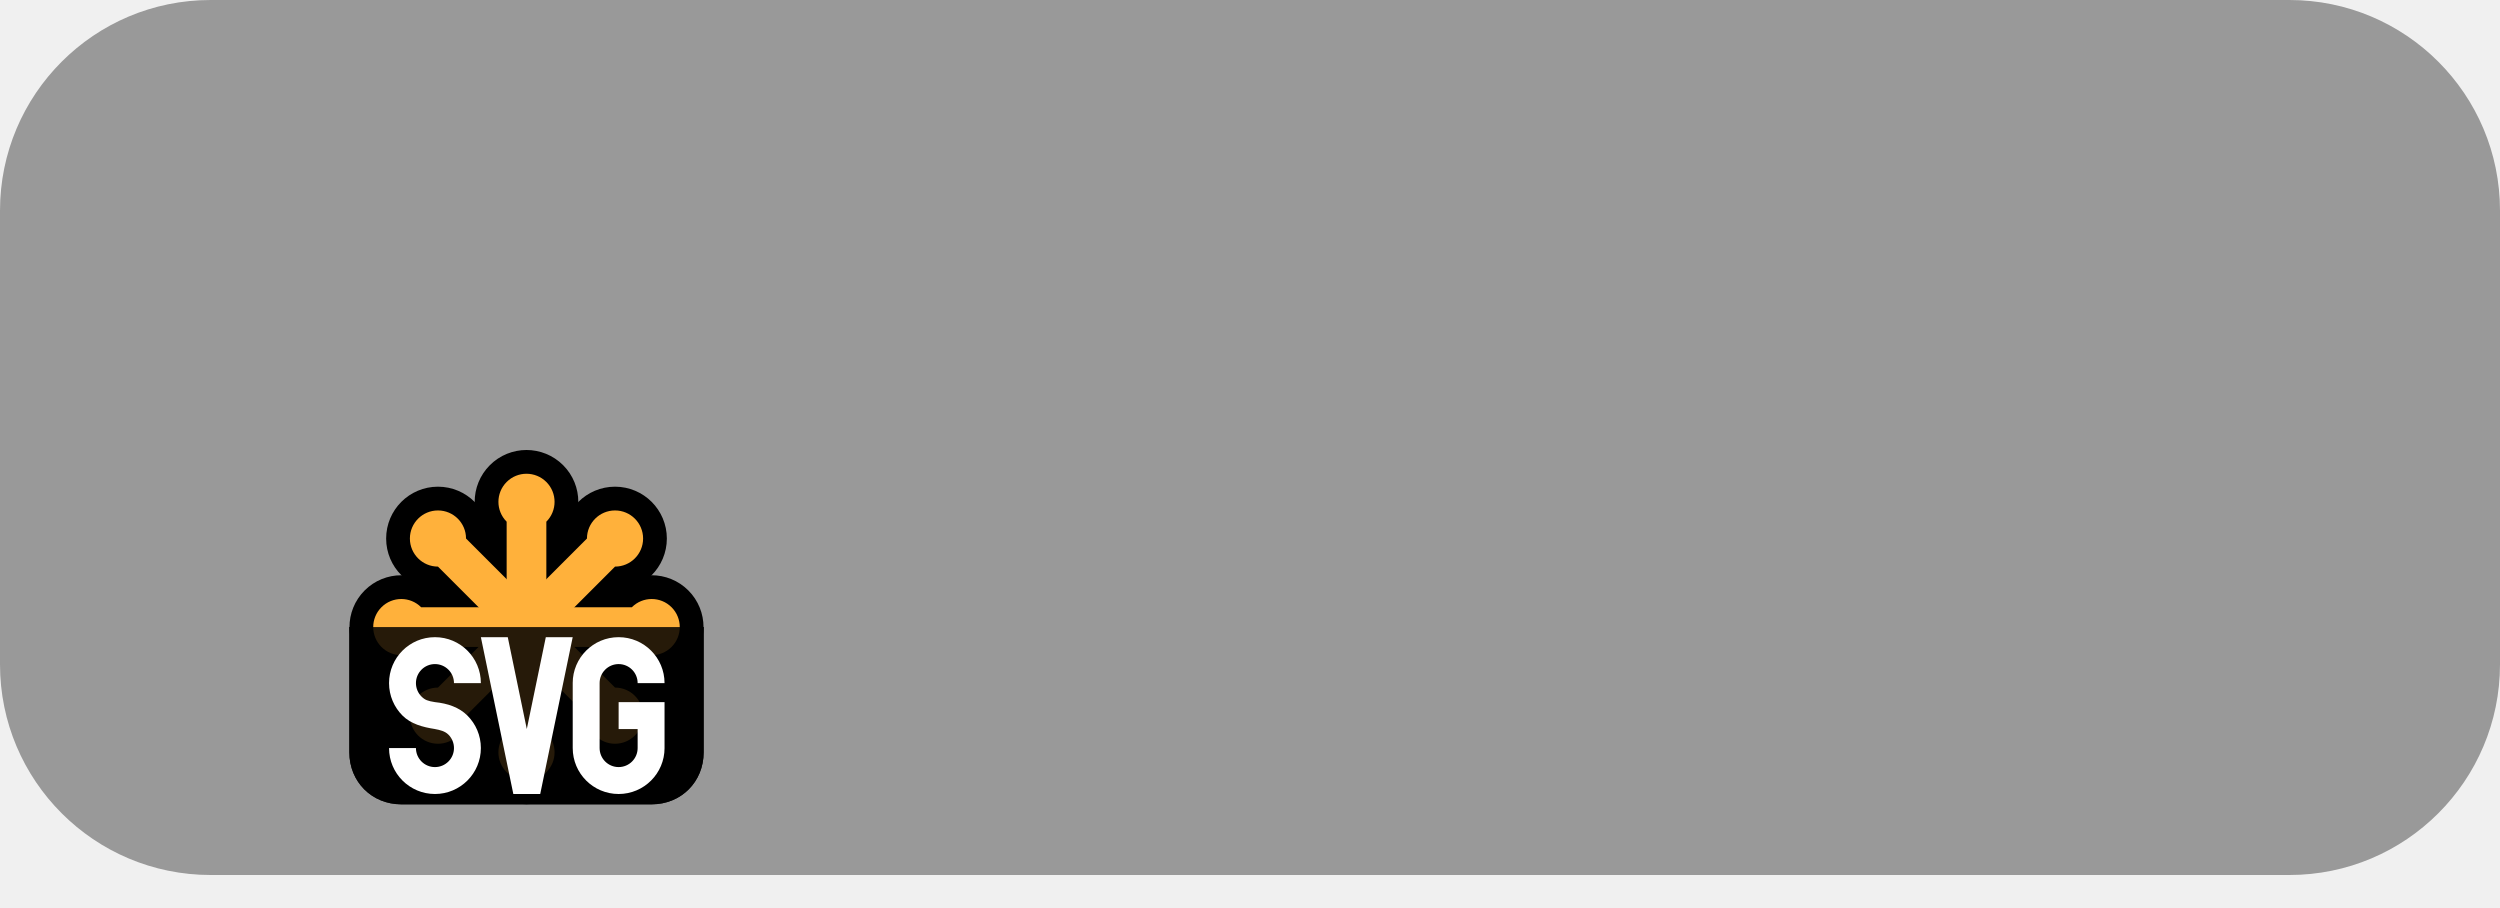
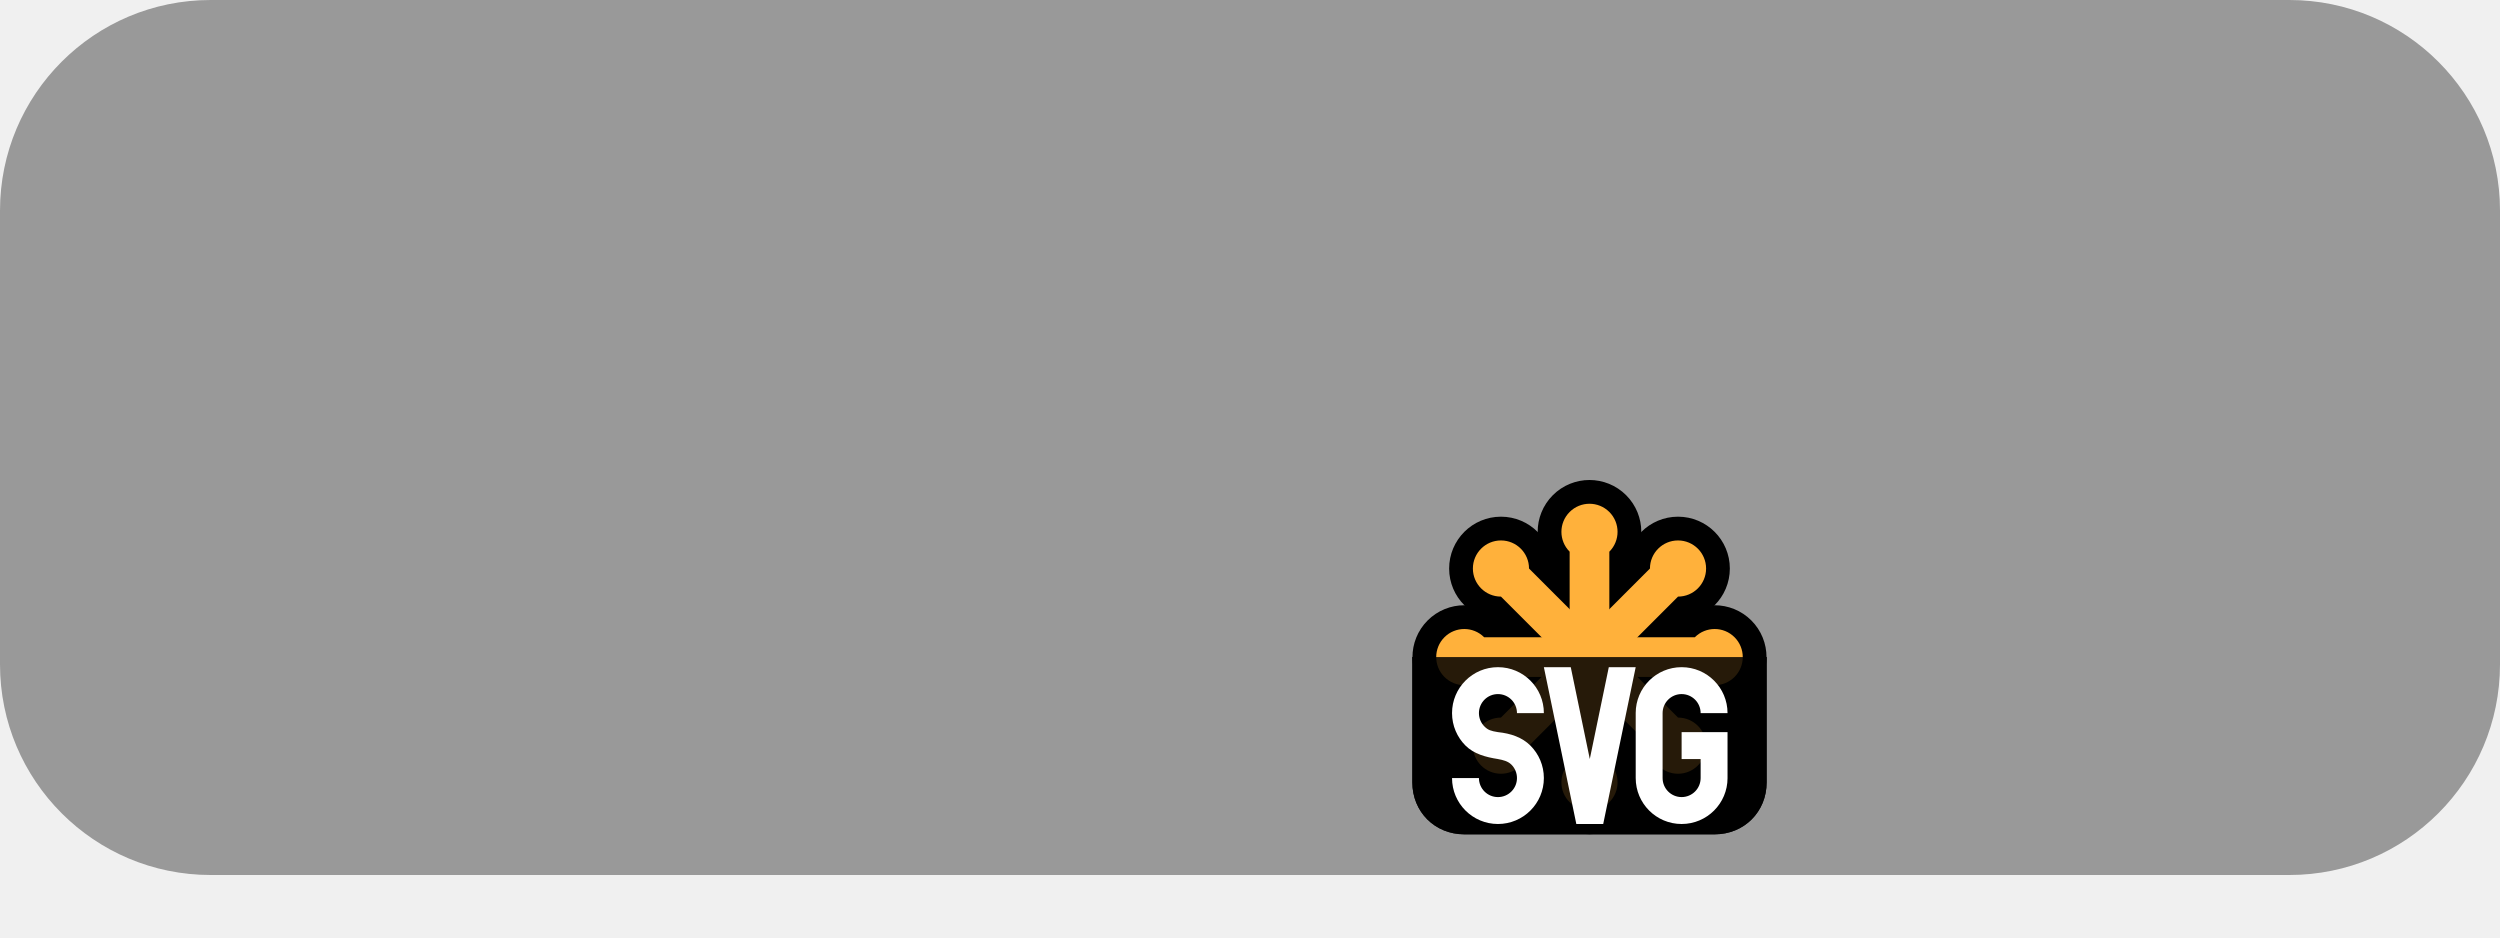
<svg xmlns="http://www.w3.org/2000/svg" xmlns:xlink="http://www.w3.org/1999/xlink" version="1.1">
  <g>
    <g>
      <defs id="defs4" />
      <g id="layer1" transform="translate(-72.85714,-415.2194)">
        <rect style="opacity:1;fill:#999999;fill-opacity:1;stroke:none;stroke-width:5;stroke-miterlimit:4;stroke-dasharray:none;stroke-opacity:1" id="rect4136" width="1000" height="350" x="72.857" y="415.219" ry="84.259" />
      </g>
    </g>
-     <g transform="translate(141.7323, 180) scale(1) ">
+     <g transform="translate(566.9291, 192.0) scale(1) ">
      <defs id="defs67">
        <defs id="defs42">
          <g style="fill:#ffffff" transform="matrix(2,0,0,2,40,158)" id="SVG">
            <path d="M 5.482,31.319 C 2.163,28.001 0.109,23.419 0.109,18.358 0.109,8.232 8.322,0.024 18.443,0.024 c 10.126,0 18.339,8.208 18.339,18.334 l -10.74,0 c 0,-4.194 -3.404,-7.593 -7.599,-7.593 -4.194,0 -7.593,3.399 -7.593,7.593 0,2.095 0.851,3.993 2.22,5.363 l 0.005,0 c 1.375,1.38 2.52,1.779 5.368,2.231 l 0,0 c 5.066,0.527 9.648,2.054 12.966,5.372 l 0,0 c 3.319,3.319 5.373,7.901 5.373,12.962 0,10.126 -8.213,18.339 -18.339,18.339 -10.121,0 -18.334,-8.213 -18.334,-18.339 l 10.741,0 c 0,4.194 3.399,7.598 7.593,7.598 4.195,0 7.599,-3.404 7.599,-7.598 0,-2.095 -0.851,-3.988 -2.221,-5.363 l -0.005,0 c -1.375,-1.375 -3.348,-1.849 -5.373,-2.226 l 0,-0.005 C 13.533,35.939 8.8,34.638 5.482,31.319 l 0,0 0,0 z" id="S" />
            <path d="m 73.452,0.024 -12.97,62.601 -10.74,0 -12.96,-62.601 10.74,0 7.6,36.663 7.59,-36.663 10.74,0 z" id="V" />
            <path d="m 91.792,25.952 18.334,0 0,18.334 0.005,0 c 0,10.127 -8.213,18.34 -18.339,18.34 -10.127,0 -18.334,-8.213 -18.334,-18.34 l 0,0 0,-25.927 -0.005,0 c 0,-10.126 8.212,-18.334 18.339,-18.334 10.121,0 18.334,8.208 18.334,18.334 l -10.741,0 c 0,-4.19 -3.404,-7.594 -7.593,-7.594 -4.195,0 -7.594,3.404 -7.594,7.594 l 0,25.927 0,0 c 0,4.195 3.399,7.594 7.594,7.594 4.189,0 7.588,-3.399 7.593,-7.589 l 0,-0.005 0,-7.588 -7.593,0 0,-10.746 0,0 z" id="G" />
          </g>
        </defs>
      </defs>
      <g id="g4200">
        <path id="base" d="m -2,70.837 141.732,0 0,50.102 c 0,11.774 -9.015,20.792 -20.784,20.792 l -100.164,0 C 7.015,141.732 -2,132.714 -2,120.94 Z" style="fill:#000000;image-rendering:optimizeQuality;shape-rendering:geometricPrecision;text-rendering:geometricPrecision" />
        <g transform="matrix(0.5008208,0,0,0.5010237,-6.256977,-4.316137)" id="g49" style="stroke:#000000;stroke-width:37.938;image-rendering:optimizeQuality;shape-rendering:geometricPrecision;text-rendering:geometricPrecision">
          <g id="svgstar" transform="translate(150,150)" style="stroke-width:37.938">
            <path id="svgbar" d="m -84.149,-15.851 a 22.417,22.417 0 1 0 0,31.703 l 168.297,0 a 22.417,22.417 0 1 0 0,-31.703 z" style="fill:#ffb13b;stroke-width:37.938" />
            <use xlink:href="#svgbar" transform="matrix(0.7071068,0.7071068,-0.7071068,0.7071068,0,0)" id="use53" x="0" y="0" width="100%" height="100%" style="stroke-width:37.938" />
            <use xlink:href="#svgbar" transform="matrix(0,1,-1,0,0,0)" id="use55" x="0" y="0" width="100%" height="100%" style="stroke-width:37.938" />
            <use xlink:href="#svgbar" transform="matrix(-0.7071068,0.7071068,-0.7071068,-0.7071068,0,0)" id="use57" x="0" y="0" width="100%" height="100%" style="stroke-width:37.938" />
          </g>
        </g>
        <use transform="matrix(0.5008208,0,0,0.5010237,-6.256977,-4.316137)" xlink:href="#svgstar" id="use59" x="0" y="0" width="100%" height="100%" style="image-rendering:optimizeQuality;shape-rendering:geometricPrecision;text-rendering:geometricPrecision" />
        <use xlink:href="#base" id="use61" style="opacity:0.85;image-rendering:optimizeQuality;shape-rendering:geometricPrecision;text-rendering:geometricPrecision" x="0" y="0" width="100%" height="100%" />
        <use transform="matrix(0.5008208,0,0,0.5010237,-6.256977,-4.316137)" xlink:href="#SVG" id="use63" x="0" y="0" width="100%" height="100%" style="image-rendering:optimizeQuality;shape-rendering:geometricPrecision;text-rendering:geometricPrecision" />
      </g>
    </g>
  </g>
</svg>
